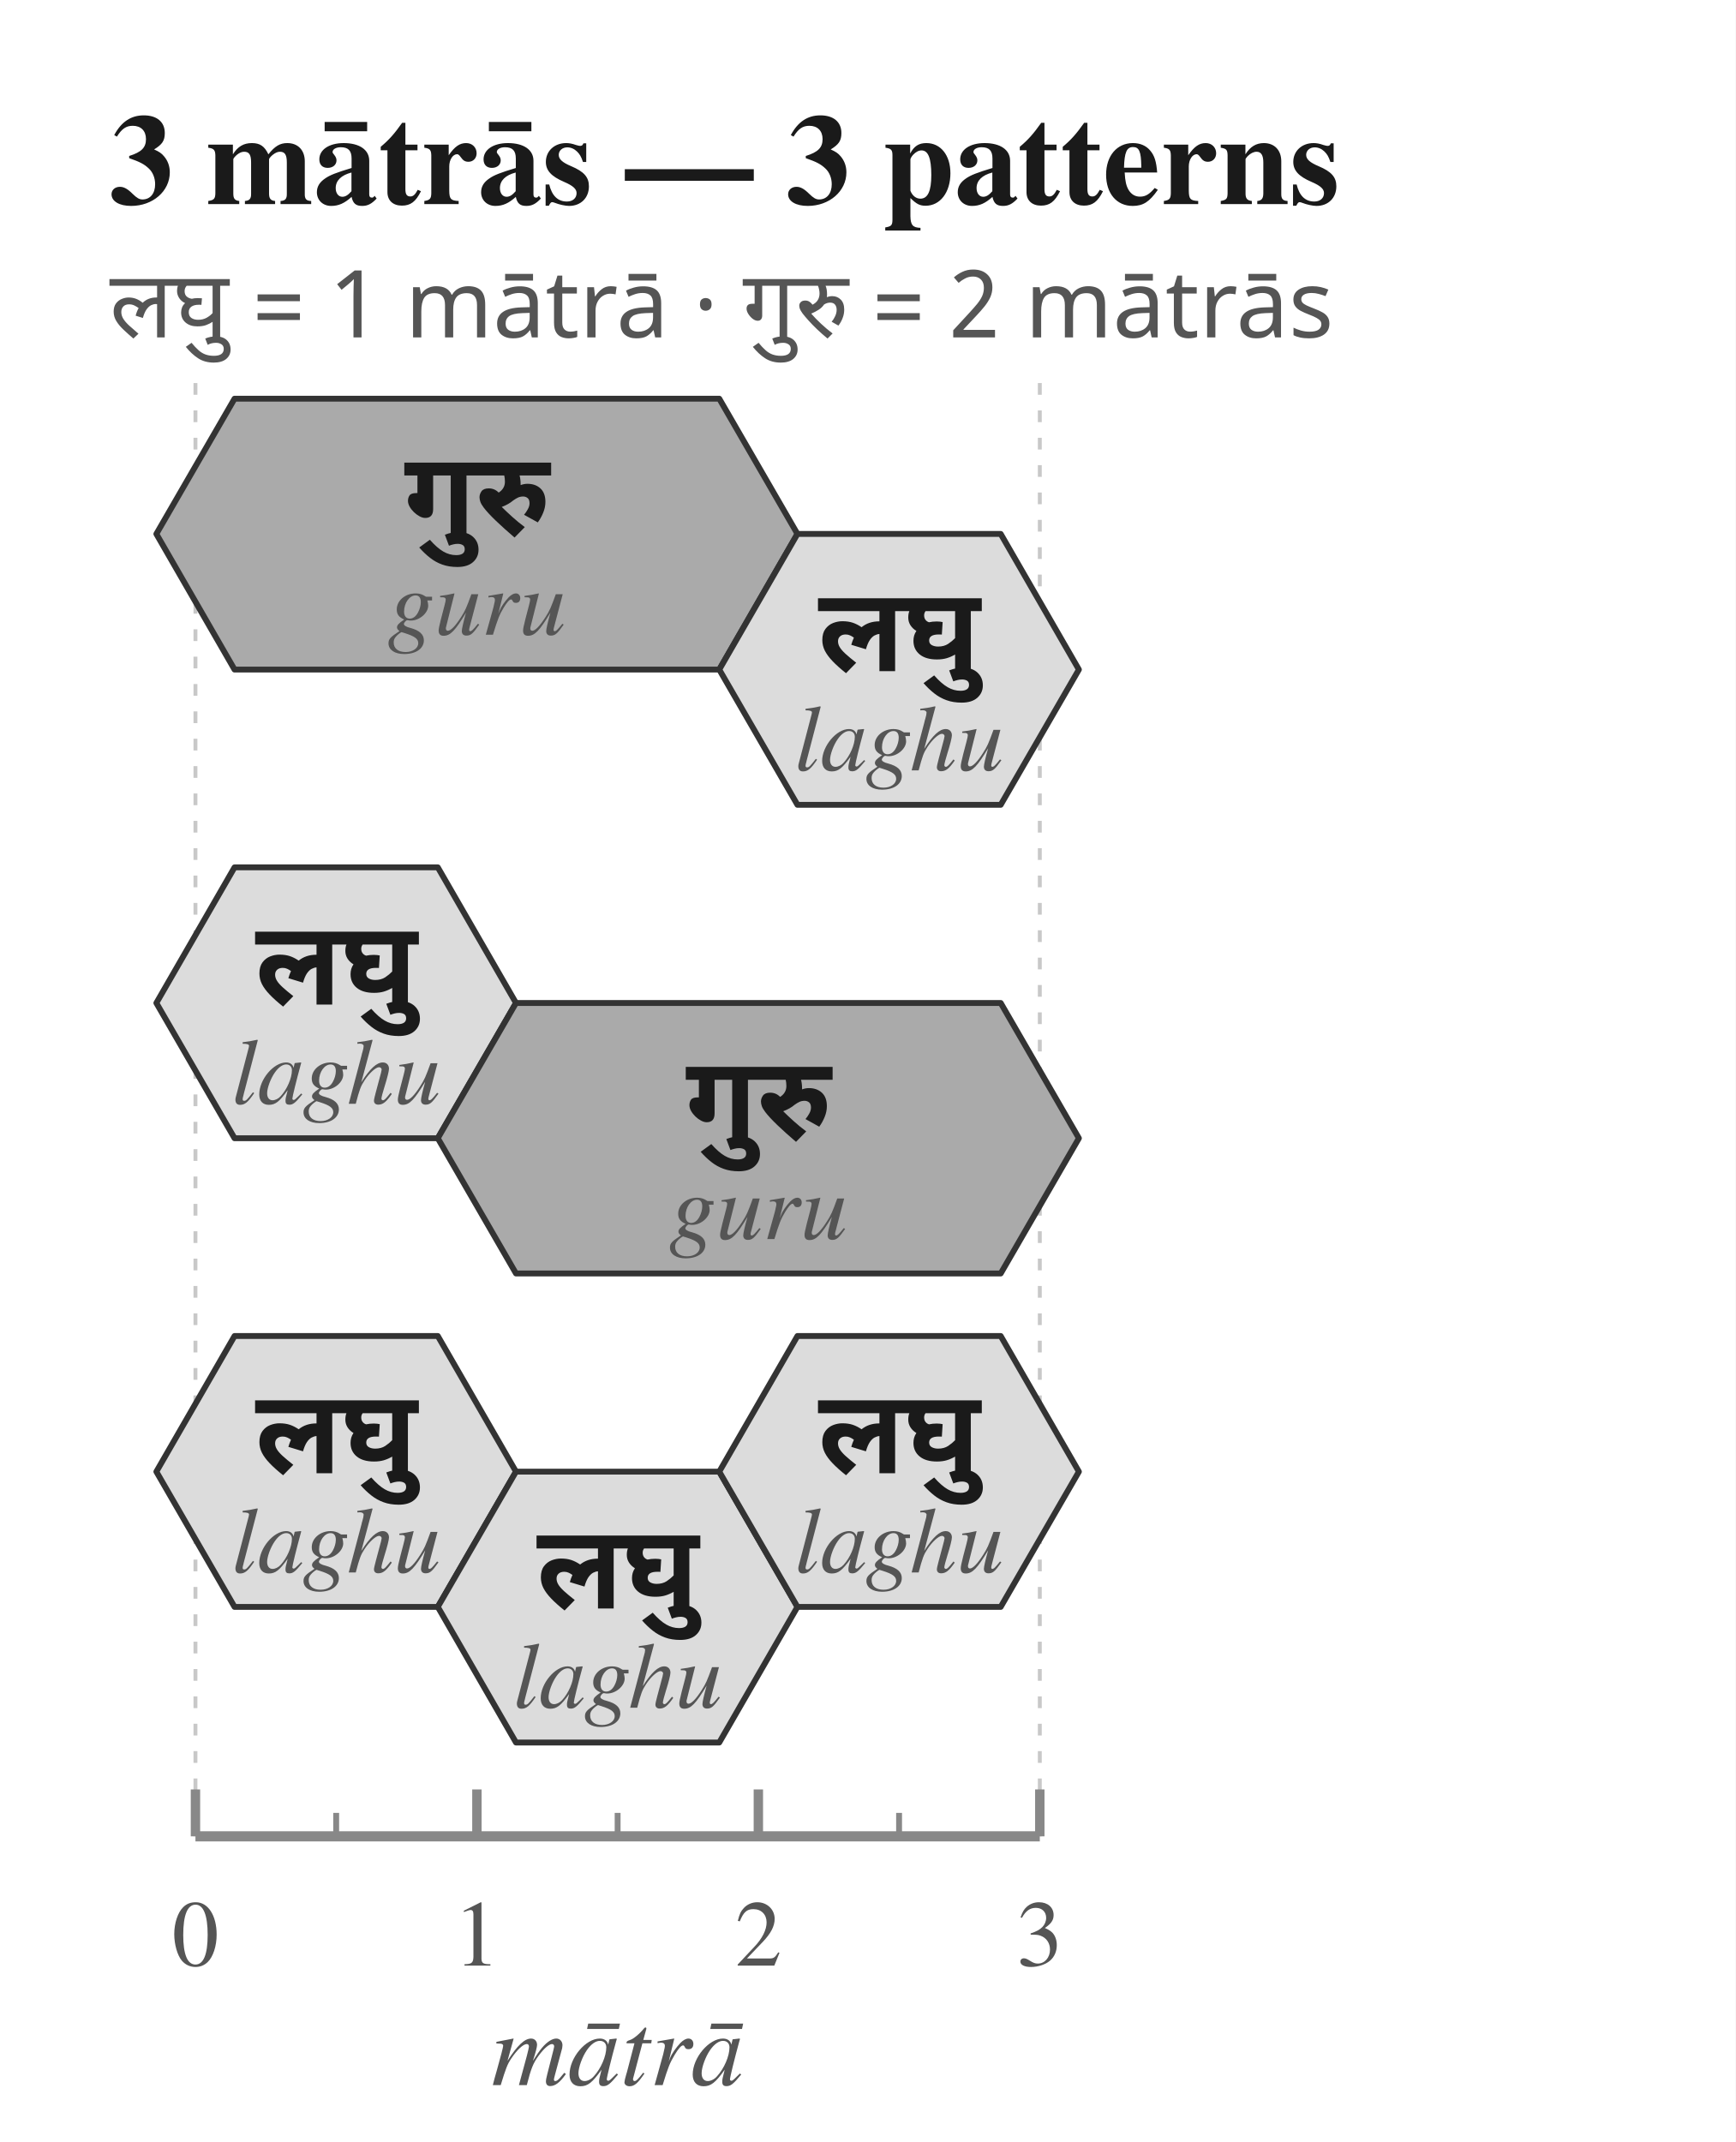
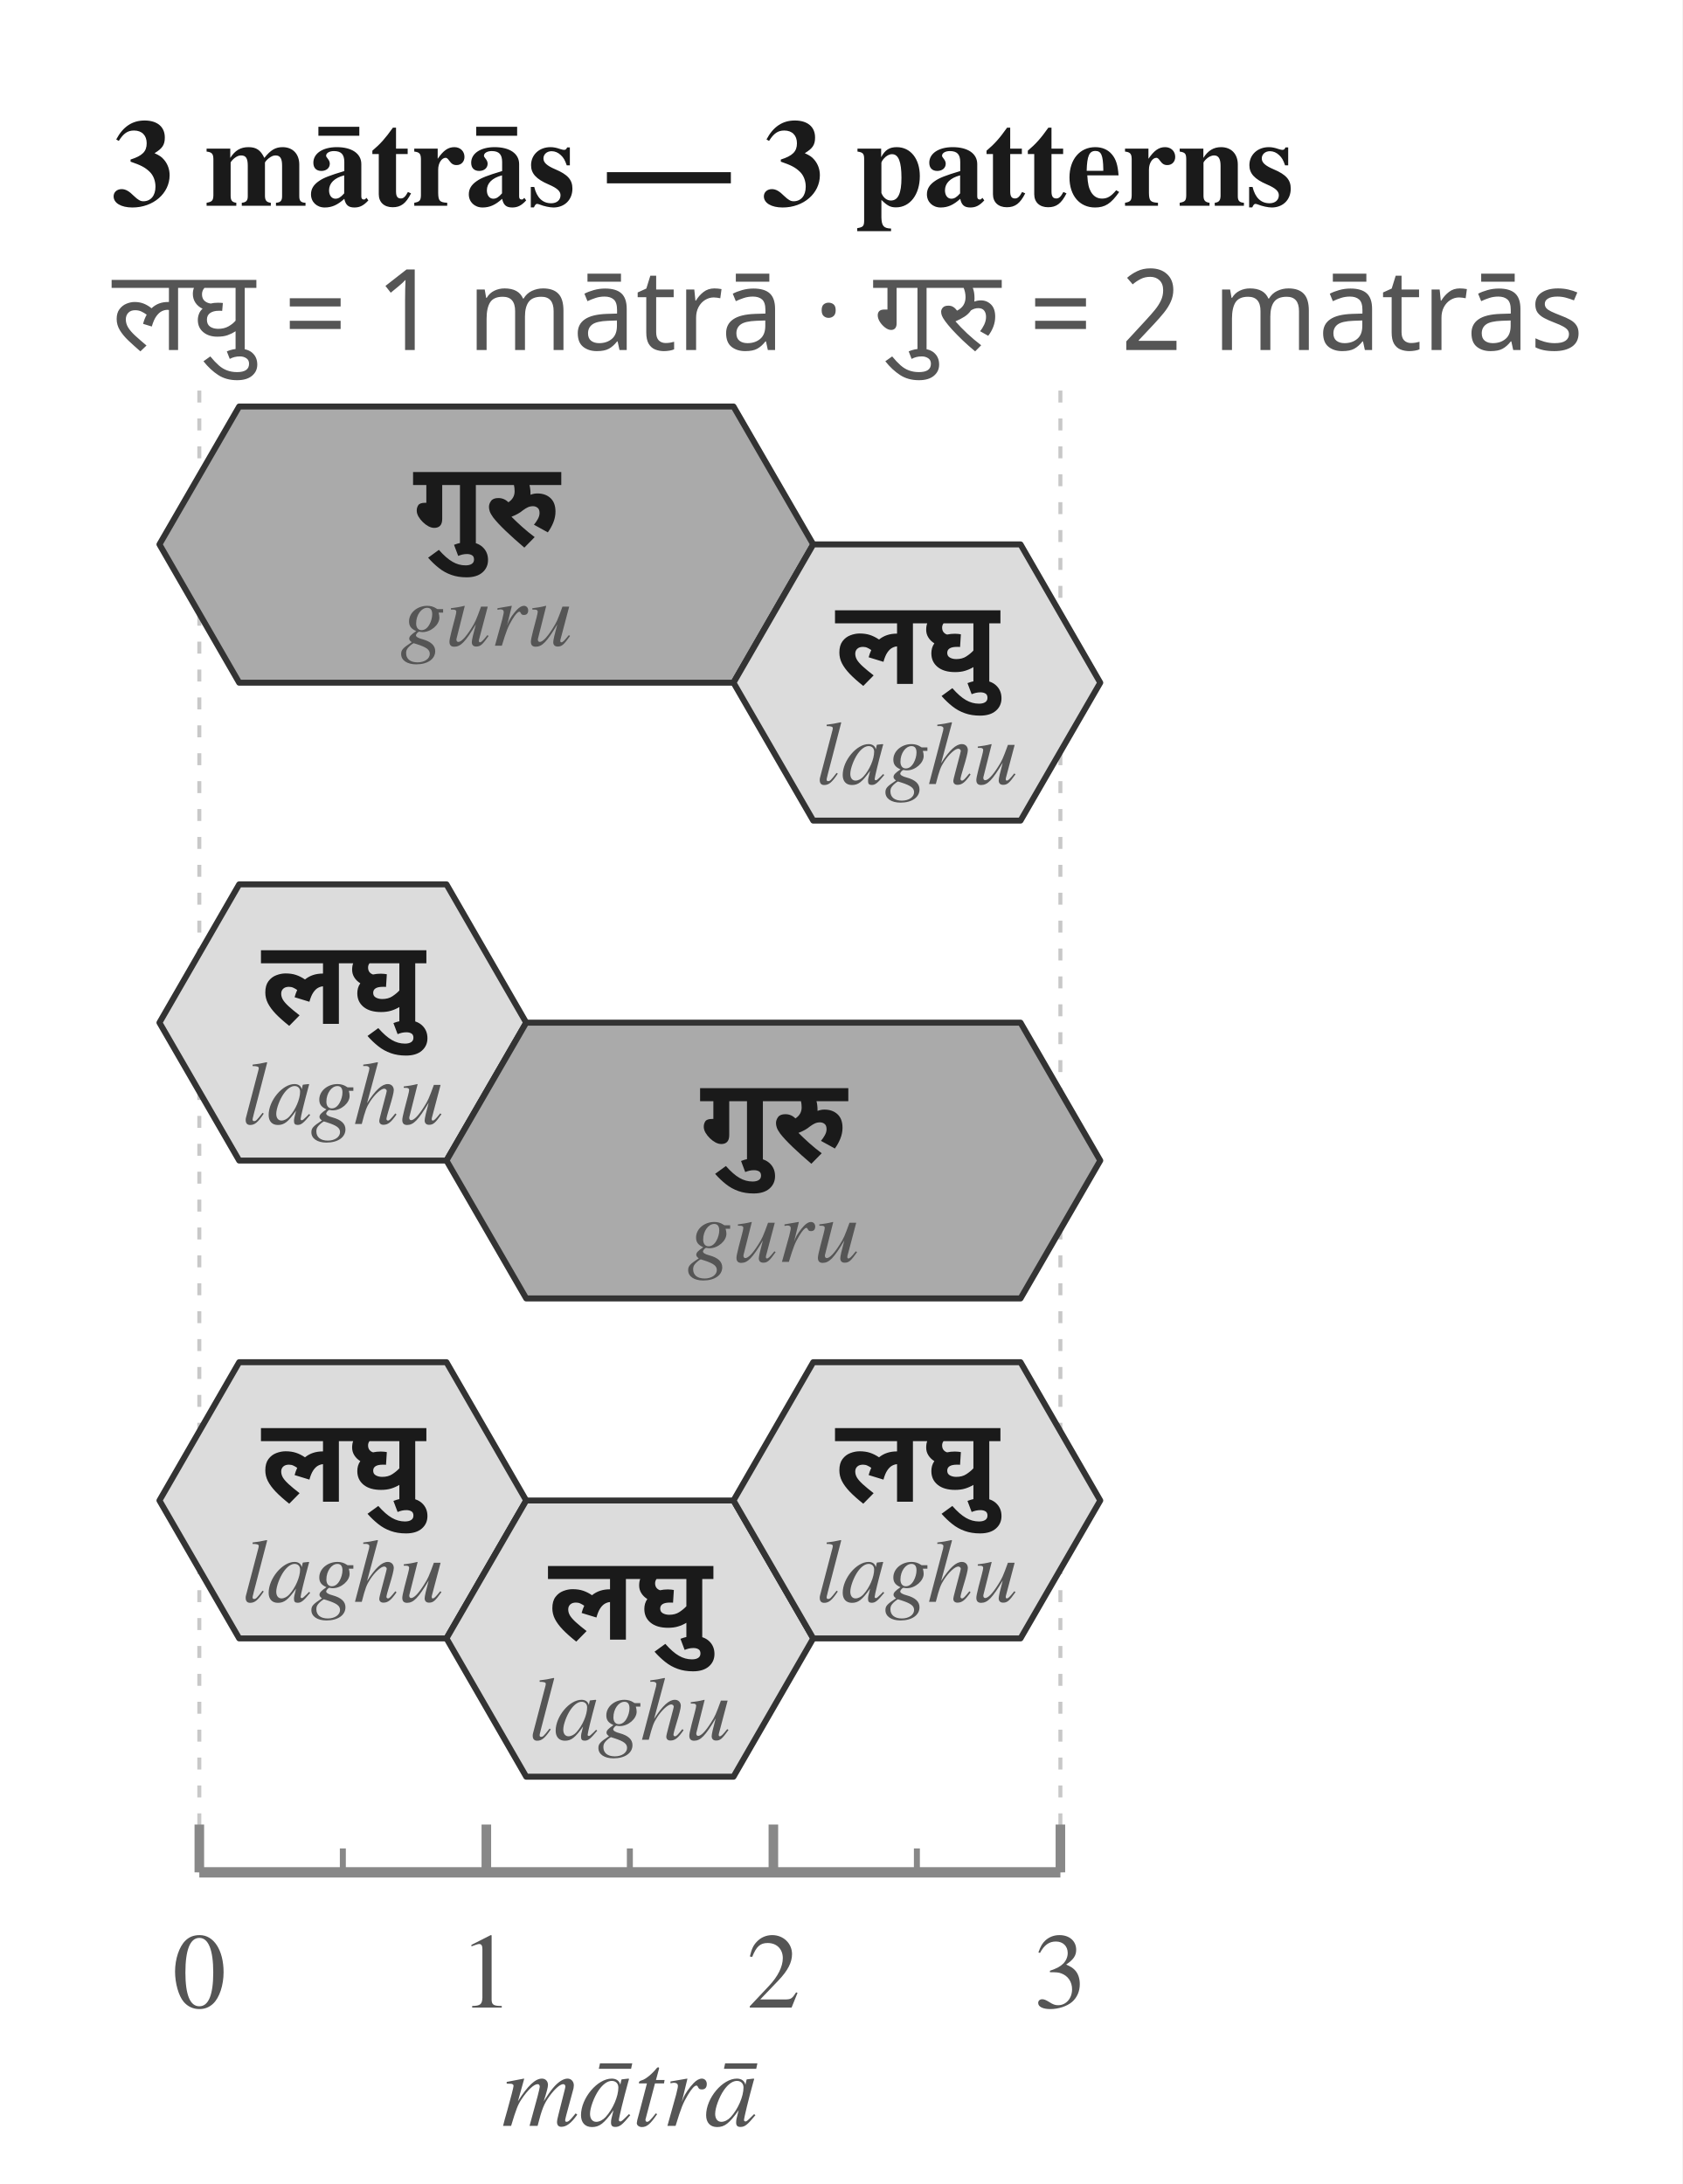
- <svg xmlns="http://www.w3.org/2000/svg" width="444" height="548" viewBox="0 0 444 548">
+ <svg xmlns="http://www.w3.org/2000/svg" width="422" height="548" viewBox="0 0 422 548">
  <rect width="100%" height="100%" fill="white" />
-   <text x="28.0" y="42.0" font-family="Charter, Georgia, Times, serif" font-size="33" font-weight="700" font-style="normal" text-anchor="start" dominant-baseline="middle" fill="#1a1a1a">3 mātrās — 3 patterns</text>
-   <text x="28.0" y="78.0" font-family="Noto Sans Devanagari, Mangal, Devanagari Sangam MN, sans-serif" font-size="24" font-weight="400" font-style="normal" text-anchor="start" dominant-baseline="middle" fill="#555555">लघु = 1 mātrā    ·    गुरु = 2 mātrās</text>
+   <text x="28.0" y="42.0" font-family="Charter, Georgia, Times, serif" font-size="31.1" font-weight="700" font-style="normal" text-anchor="start" dominant-baseline="middle" fill="#1a1a1a">3 mātrās — 3 patterns</text>
+   <text x="28.0" y="78.0" font-family="Noto Sans Devanagari, Mangal, Devanagari Sangam MN, sans-serif" font-size="28.3" font-weight="400" font-style="normal" text-anchor="start" dominant-baseline="middle" fill="#555555">लघु = 1 mātrā    ·    गुरु = 2 mātrās</text>
  <line x1="50.0" y1="98.0" x2="50.0" y2="469.8" stroke="#c8c8c8" stroke-width="1" stroke-dasharray="3,4" />
  <line x1="266.0" y1="98.0" x2="266.0" y2="469.8" stroke="#c8c8c8" stroke-width="1" stroke-dasharray="3,4" />
  <polygon points="60.0,102.0 184.0,102.0 204.0,136.6 184.0,171.3 60.0,171.3 40.0,136.6" fill="#aaaaaa" stroke="#333333" stroke-width="1.5" stroke-linejoin="round" />
  <polygon points="204.0,136.6 256.0,136.6 276.0,171.3 256.0,205.9 204.0,205.9 184.0,171.3" fill="#dcdcdc" stroke="#333333" stroke-width="1.5" stroke-linejoin="round" />
-   <text x="122.0" y="126.6" font-family="Noto Sans Devanagari, Mangal, Devanagari Sangam MN, sans-serif" font-size="30" font-weight="600" font-style="normal" text-anchor="middle" dominant-baseline="middle" fill="#1a1a1a">गुरु</text>
-   <text x="122.0" y="155.6" font-family="Charter, Georgia, Times, serif" font-size="24" font-weight="400" font-style="italic" text-anchor="middle" dominant-baseline="middle" fill="#555555">guru</text>
-   <text x="230.0" y="161.3" font-family="Noto Sans Devanagari, Mangal, Devanagari Sangam MN, sans-serif" font-size="30" font-weight="600" font-style="normal" text-anchor="middle" dominant-baseline="middle" fill="#1a1a1a">लघु</text>
-   <text x="230.0" y="190.3" font-family="Charter, Georgia, Times, serif" font-size="24" font-weight="400" font-style="italic" text-anchor="middle" dominant-baseline="middle" fill="#555555">laghu</text>
+   <text x="122.0" y="126.6" font-family="Noto Sans Devanagari, Mangal, Devanagari Sangam MN, sans-serif" font-size="29.7" font-weight="600" font-style="normal" text-anchor="middle" dominant-baseline="middle" fill="#1a1a1a">गुरु</text>
+   <text x="122.0" y="155.6" font-family="Charter, Georgia, Times, serif" font-size="22.7" font-weight="400" font-style="italic" text-anchor="middle" dominant-baseline="middle" fill="#555555">guru</text>
+   <text x="230.0" y="161.3" font-family="Noto Sans Devanagari, Mangal, Devanagari Sangam MN, sans-serif" font-size="29.7" font-weight="600" font-style="normal" text-anchor="middle" dominant-baseline="middle" fill="#1a1a1a">लघु</text>
+   <text x="230.0" y="190.3" font-family="Charter, Georgia, Times, serif" font-size="22.7" font-weight="400" font-style="italic" text-anchor="middle" dominant-baseline="middle" fill="#555555">laghu</text>
  <polygon points="60.0,221.9 112.0,221.9 132.0,256.6 112.0,291.2 60.0,291.2 40.0,256.6" fill="#dcdcdc" stroke="#333333" stroke-width="1.5" stroke-linejoin="round" />
  <polygon points="132.0,256.6 256.0,256.6 276.0,291.2 256.0,325.8 132.0,325.8 112.0,291.2" fill="#aaaaaa" stroke="#333333" stroke-width="1.5" stroke-linejoin="round" />
-   <text x="86.0" y="246.6" font-family="Noto Sans Devanagari, Mangal, Devanagari Sangam MN, sans-serif" font-size="30" font-weight="600" font-style="normal" text-anchor="middle" dominant-baseline="middle" fill="#1a1a1a">लघु</text>
-   <text x="86.0" y="275.6" font-family="Charter, Georgia, Times, serif" font-size="24" font-weight="400" font-style="italic" text-anchor="middle" dominant-baseline="middle" fill="#555555">laghu</text>
-   <text x="194.0" y="281.2" font-family="Noto Sans Devanagari, Mangal, Devanagari Sangam MN, sans-serif" font-size="30" font-weight="600" font-style="normal" text-anchor="middle" dominant-baseline="middle" fill="#1a1a1a">गुरु</text>
-   <text x="194.0" y="310.2" font-family="Charter, Georgia, Times, serif" font-size="24" font-weight="400" font-style="italic" text-anchor="middle" dominant-baseline="middle" fill="#555555">guru</text>
+   <text x="86.0" y="246.6" font-family="Noto Sans Devanagari, Mangal, Devanagari Sangam MN, sans-serif" font-size="29.7" font-weight="600" font-style="normal" text-anchor="middle" dominant-baseline="middle" fill="#1a1a1a">लघु</text>
+   <text x="86.0" y="275.6" font-family="Charter, Georgia, Times, serif" font-size="22.7" font-weight="400" font-style="italic" text-anchor="middle" dominant-baseline="middle" fill="#555555">laghu</text>
+   <text x="194.0" y="281.2" font-family="Noto Sans Devanagari, Mangal, Devanagari Sangam MN, sans-serif" font-size="29.7" font-weight="600" font-style="normal" text-anchor="middle" dominant-baseline="middle" fill="#1a1a1a">गुरु</text>
+   <text x="194.0" y="310.2" font-family="Charter, Georgia, Times, serif" font-size="22.7" font-weight="400" font-style="italic" text-anchor="middle" dominant-baseline="middle" fill="#555555">guru</text>
  <polygon points="60.0,341.8 112.0,341.8 132.0,376.5 112.0,411.1 60.0,411.1 40.0,376.5" fill="#dcdcdc" stroke="#333333" stroke-width="1.5" stroke-linejoin="round" />
  <polygon points="132.0,376.5 184.0,376.5 204.0,411.1 184.0,445.8 132.0,445.8 112.0,411.1" fill="#dcdcdc" stroke="#333333" stroke-width="1.5" stroke-linejoin="round" />
  <polygon points="204.0,341.8 256.0,341.8 276.0,376.5 256.0,411.1 204.0,411.1 184.0,376.5" fill="#dcdcdc" stroke="#333333" stroke-width="1.5" stroke-linejoin="round" />
-   <text x="86.0" y="366.5" font-family="Noto Sans Devanagari, Mangal, Devanagari Sangam MN, sans-serif" font-size="30" font-weight="600" font-style="normal" text-anchor="middle" dominant-baseline="middle" fill="#1a1a1a">लघु</text>
-   <text x="86.0" y="395.5" font-family="Charter, Georgia, Times, serif" font-size="24" font-weight="400" font-style="italic" text-anchor="middle" dominant-baseline="middle" fill="#555555">laghu</text>
-   <text x="158.0" y="401.1" font-family="Noto Sans Devanagari, Mangal, Devanagari Sangam MN, sans-serif" font-size="30" font-weight="600" font-style="normal" text-anchor="middle" dominant-baseline="middle" fill="#1a1a1a">लघु</text>
-   <text x="158.0" y="430.1" font-family="Charter, Georgia, Times, serif" font-size="24" font-weight="400" font-style="italic" text-anchor="middle" dominant-baseline="middle" fill="#555555">laghu</text>
-   <text x="230.0" y="366.5" font-family="Noto Sans Devanagari, Mangal, Devanagari Sangam MN, sans-serif" font-size="30" font-weight="600" font-style="normal" text-anchor="middle" dominant-baseline="middle" fill="#1a1a1a">लघु</text>
-   <text x="230.0" y="395.5" font-family="Charter, Georgia, Times, serif" font-size="24" font-weight="400" font-style="italic" text-anchor="middle" dominant-baseline="middle" fill="#555555">laghu</text>
+   <text x="86.0" y="366.5" font-family="Noto Sans Devanagari, Mangal, Devanagari Sangam MN, sans-serif" font-size="29.7" font-weight="600" font-style="normal" text-anchor="middle" dominant-baseline="middle" fill="#1a1a1a">लघु</text>
+   <text x="86.0" y="395.5" font-family="Charter, Georgia, Times, serif" font-size="22.7" font-weight="400" font-style="italic" text-anchor="middle" dominant-baseline="middle" fill="#555555">laghu</text>
+   <text x="158.0" y="401.1" font-family="Noto Sans Devanagari, Mangal, Devanagari Sangam MN, sans-serif" font-size="29.7" font-weight="600" font-style="normal" text-anchor="middle" dominant-baseline="middle" fill="#1a1a1a">लघु</text>
+   <text x="158.0" y="430.1" font-family="Charter, Georgia, Times, serif" font-size="22.7" font-weight="400" font-style="italic" text-anchor="middle" dominant-baseline="middle" fill="#555555">laghu</text>
+   <text x="230.0" y="366.5" font-family="Noto Sans Devanagari, Mangal, Devanagari Sangam MN, sans-serif" font-size="29.7" font-weight="600" font-style="normal" text-anchor="middle" dominant-baseline="middle" fill="#1a1a1a">लघु</text>
+   <text x="230.0" y="395.5" font-family="Charter, Georgia, Times, serif" font-size="22.7" font-weight="400" font-style="italic" text-anchor="middle" dominant-baseline="middle" fill="#555555">laghu</text>
  <line x1="50.0" y1="469.8" x2="266.0" y2="469.8" stroke="#888888" stroke-width="2.6" />
  <line x1="50.0" y1="469.8" x2="50.0" y2="457.8" stroke="#888888" stroke-width="2.4" />
-   <text x="50.0" y="495.8" font-family="Charter, Georgia, Times, serif" font-size="24" font-weight="400" font-style="normal" text-anchor="middle" dominant-baseline="middle" fill="#555555">0</text>
+   <text x="50.0" y="495.8" font-family="Charter, Georgia, Times, serif" font-size="26.9" font-weight="400" font-style="normal" text-anchor="middle" dominant-baseline="middle" fill="#555555">0</text>
  <line x1="86.0" y1="469.8" x2="86.0" y2="463.8" stroke="#888888" stroke-width="1.5" />
  <line x1="122.0" y1="469.8" x2="122.0" y2="457.8" stroke="#888888" stroke-width="2.4" />
-   <text x="122.0" y="495.8" font-family="Charter, Georgia, Times, serif" font-size="24" font-weight="400" font-style="normal" text-anchor="middle" dominant-baseline="middle" fill="#555555">1</text>
+   <text x="122.0" y="495.8" font-family="Charter, Georgia, Times, serif" font-size="26.9" font-weight="400" font-style="normal" text-anchor="middle" dominant-baseline="middle" fill="#555555">1</text>
  <line x1="158.0" y1="469.8" x2="158.0" y2="463.8" stroke="#888888" stroke-width="1.5" />
  <line x1="194.0" y1="469.8" x2="194.0" y2="457.8" stroke="#888888" stroke-width="2.4" />
-   <text x="194.0" y="495.8" font-family="Charter, Georgia, Times, serif" font-size="24" font-weight="400" font-style="normal" text-anchor="middle" dominant-baseline="middle" fill="#555555">2</text>
+   <text x="194.0" y="495.8" font-family="Charter, Georgia, Times, serif" font-size="26.9" font-weight="400" font-style="normal" text-anchor="middle" dominant-baseline="middle" fill="#555555">2</text>
  <line x1="230.0" y1="469.8" x2="230.0" y2="463.8" stroke="#888888" stroke-width="1.5" />
  <line x1="266.0" y1="469.8" x2="266.0" y2="457.8" stroke="#888888" stroke-width="2.4" />
-   <text x="266.0" y="495.8" font-family="Charter, Georgia, Times, serif" font-size="24" font-weight="400" font-style="normal" text-anchor="middle" dominant-baseline="middle" fill="#555555">3</text>
-   <text x="158.0" y="525.8" font-family="Charter, Georgia, Times, serif" font-size="27" font-weight="400" font-style="italic" text-anchor="middle" dominant-baseline="middle" fill="#555555">mātrā</text>
+   <text x="266.0" y="495.8" font-family="Charter, Georgia, Times, serif" font-size="26.9" font-weight="400" font-style="normal" text-anchor="middle" dominant-baseline="middle" fill="#555555">3</text>
+   <text x="158.0" y="525.8" font-family="Charter, Georgia, Times, serif" font-size="26.9" font-weight="400" font-style="italic" text-anchor="middle" dominant-baseline="middle" fill="#555555">mātrā</text>
</svg>
